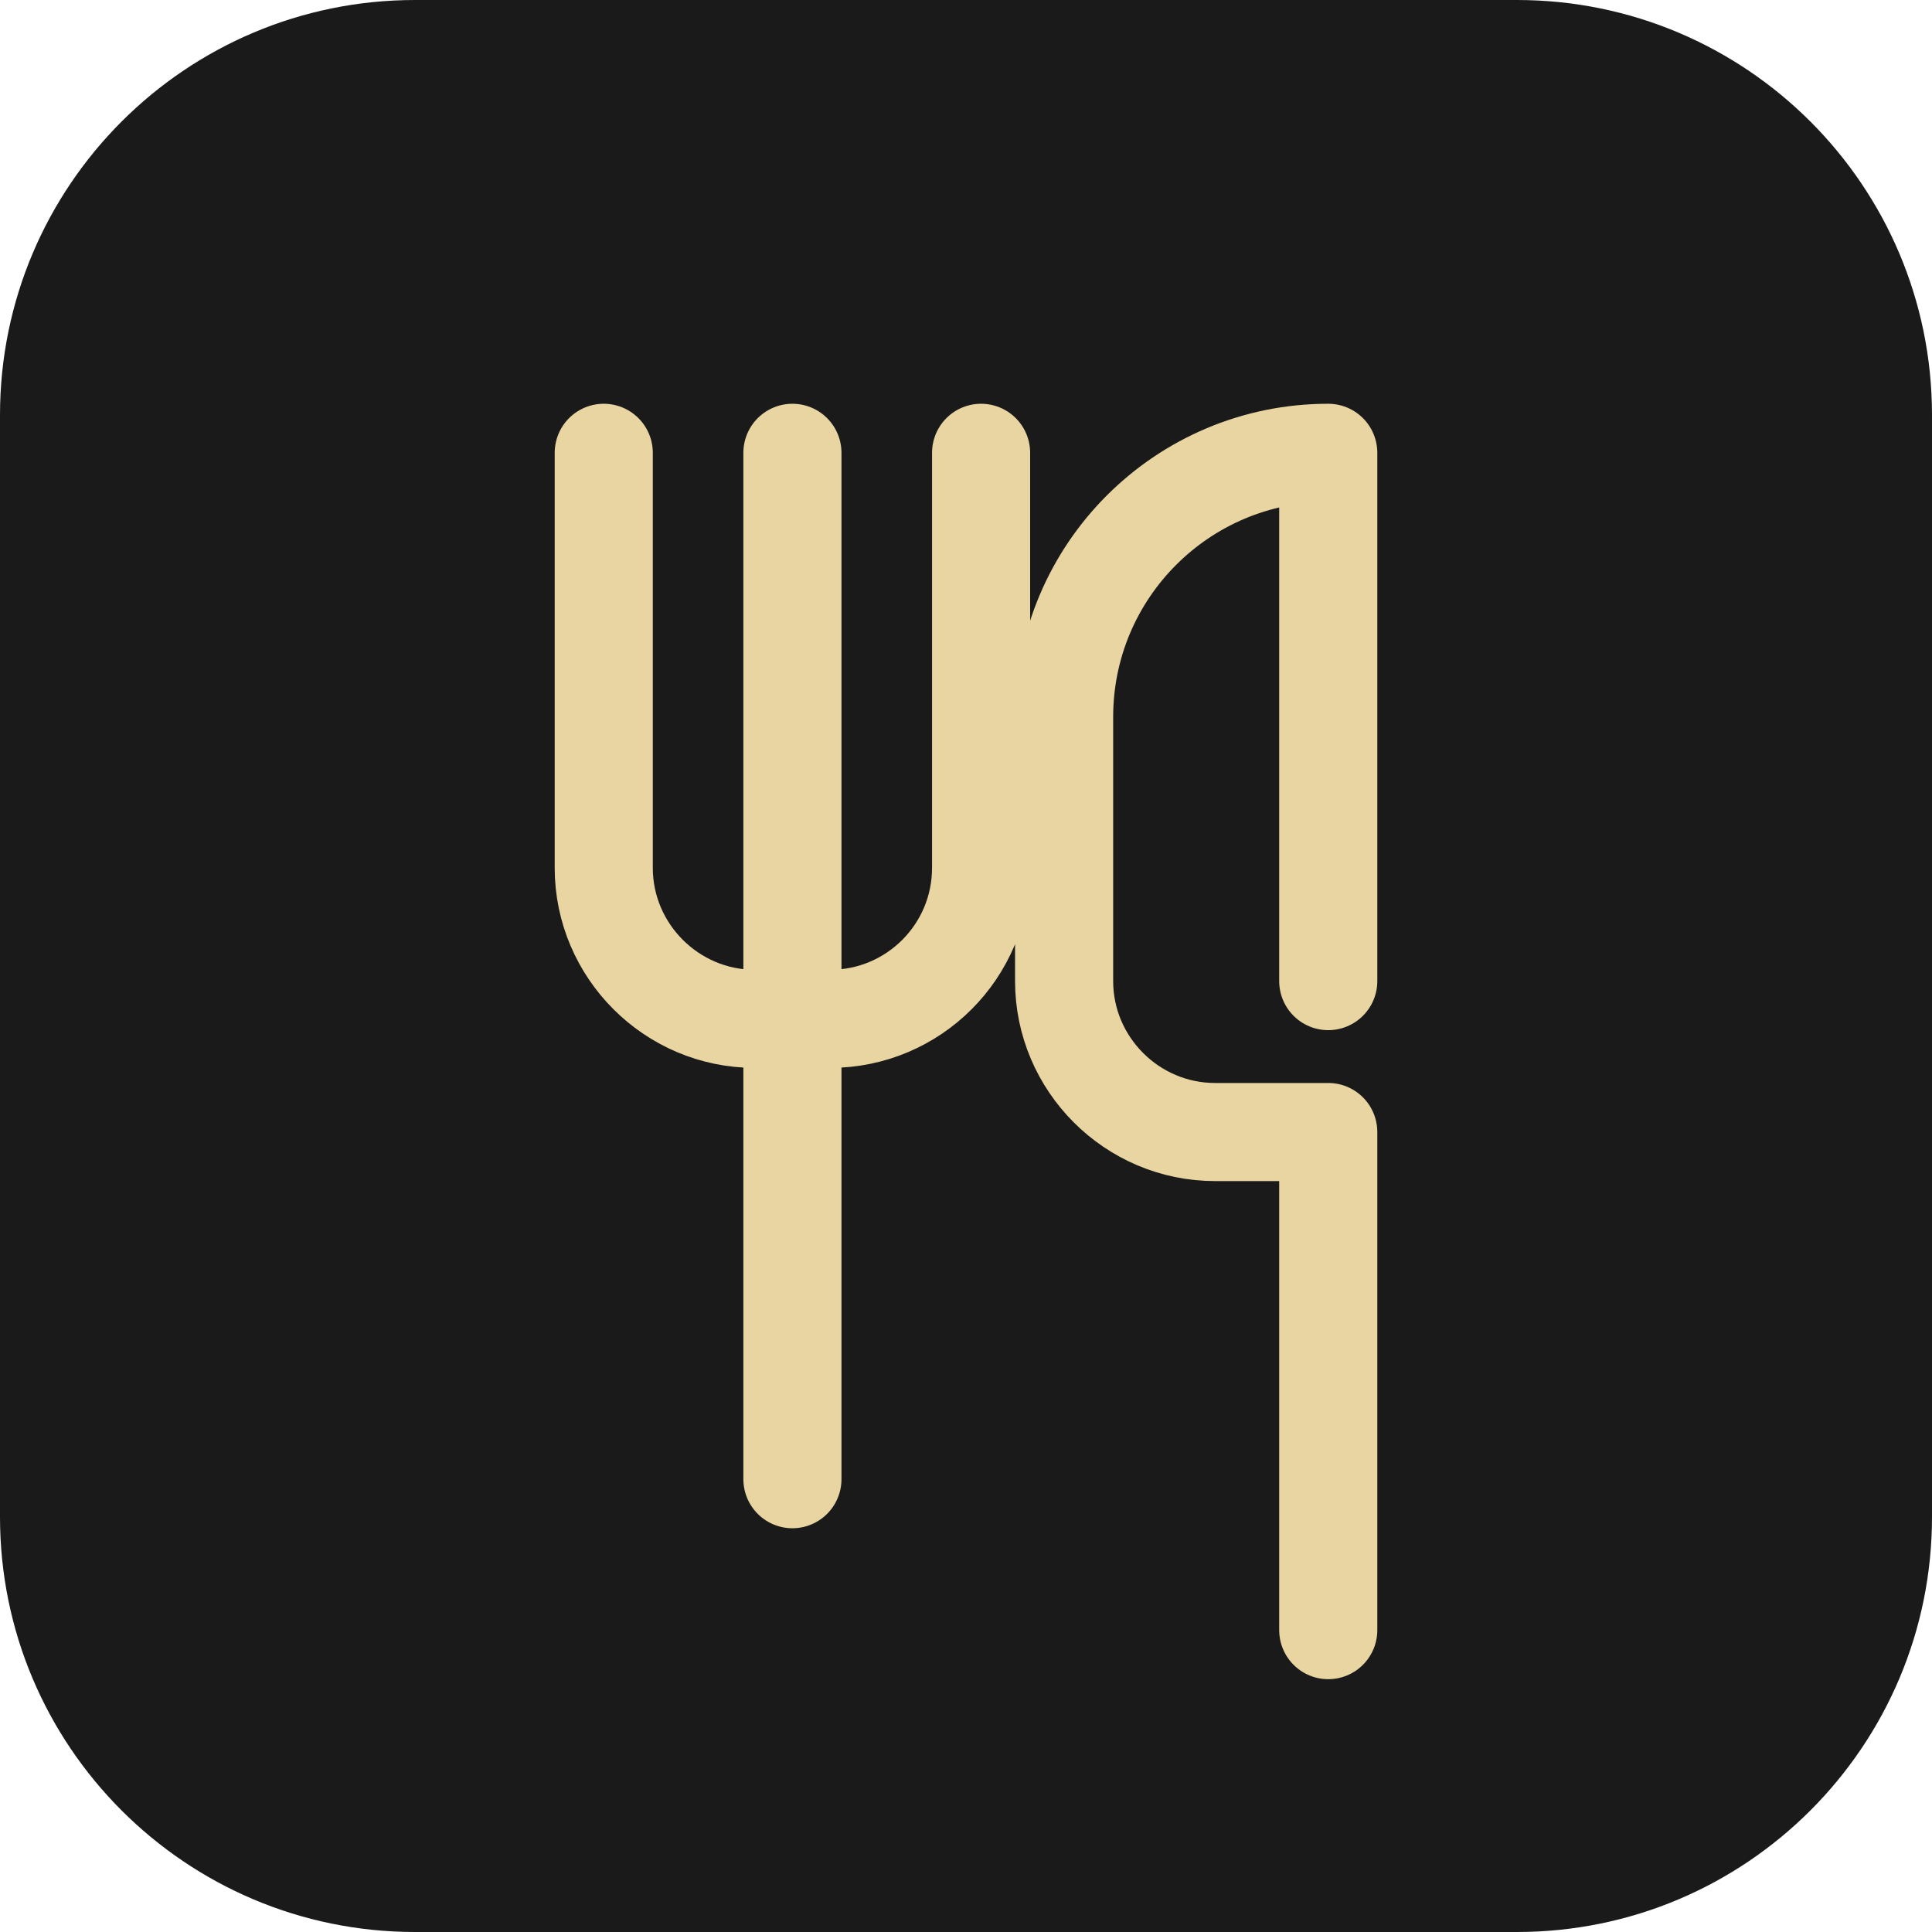
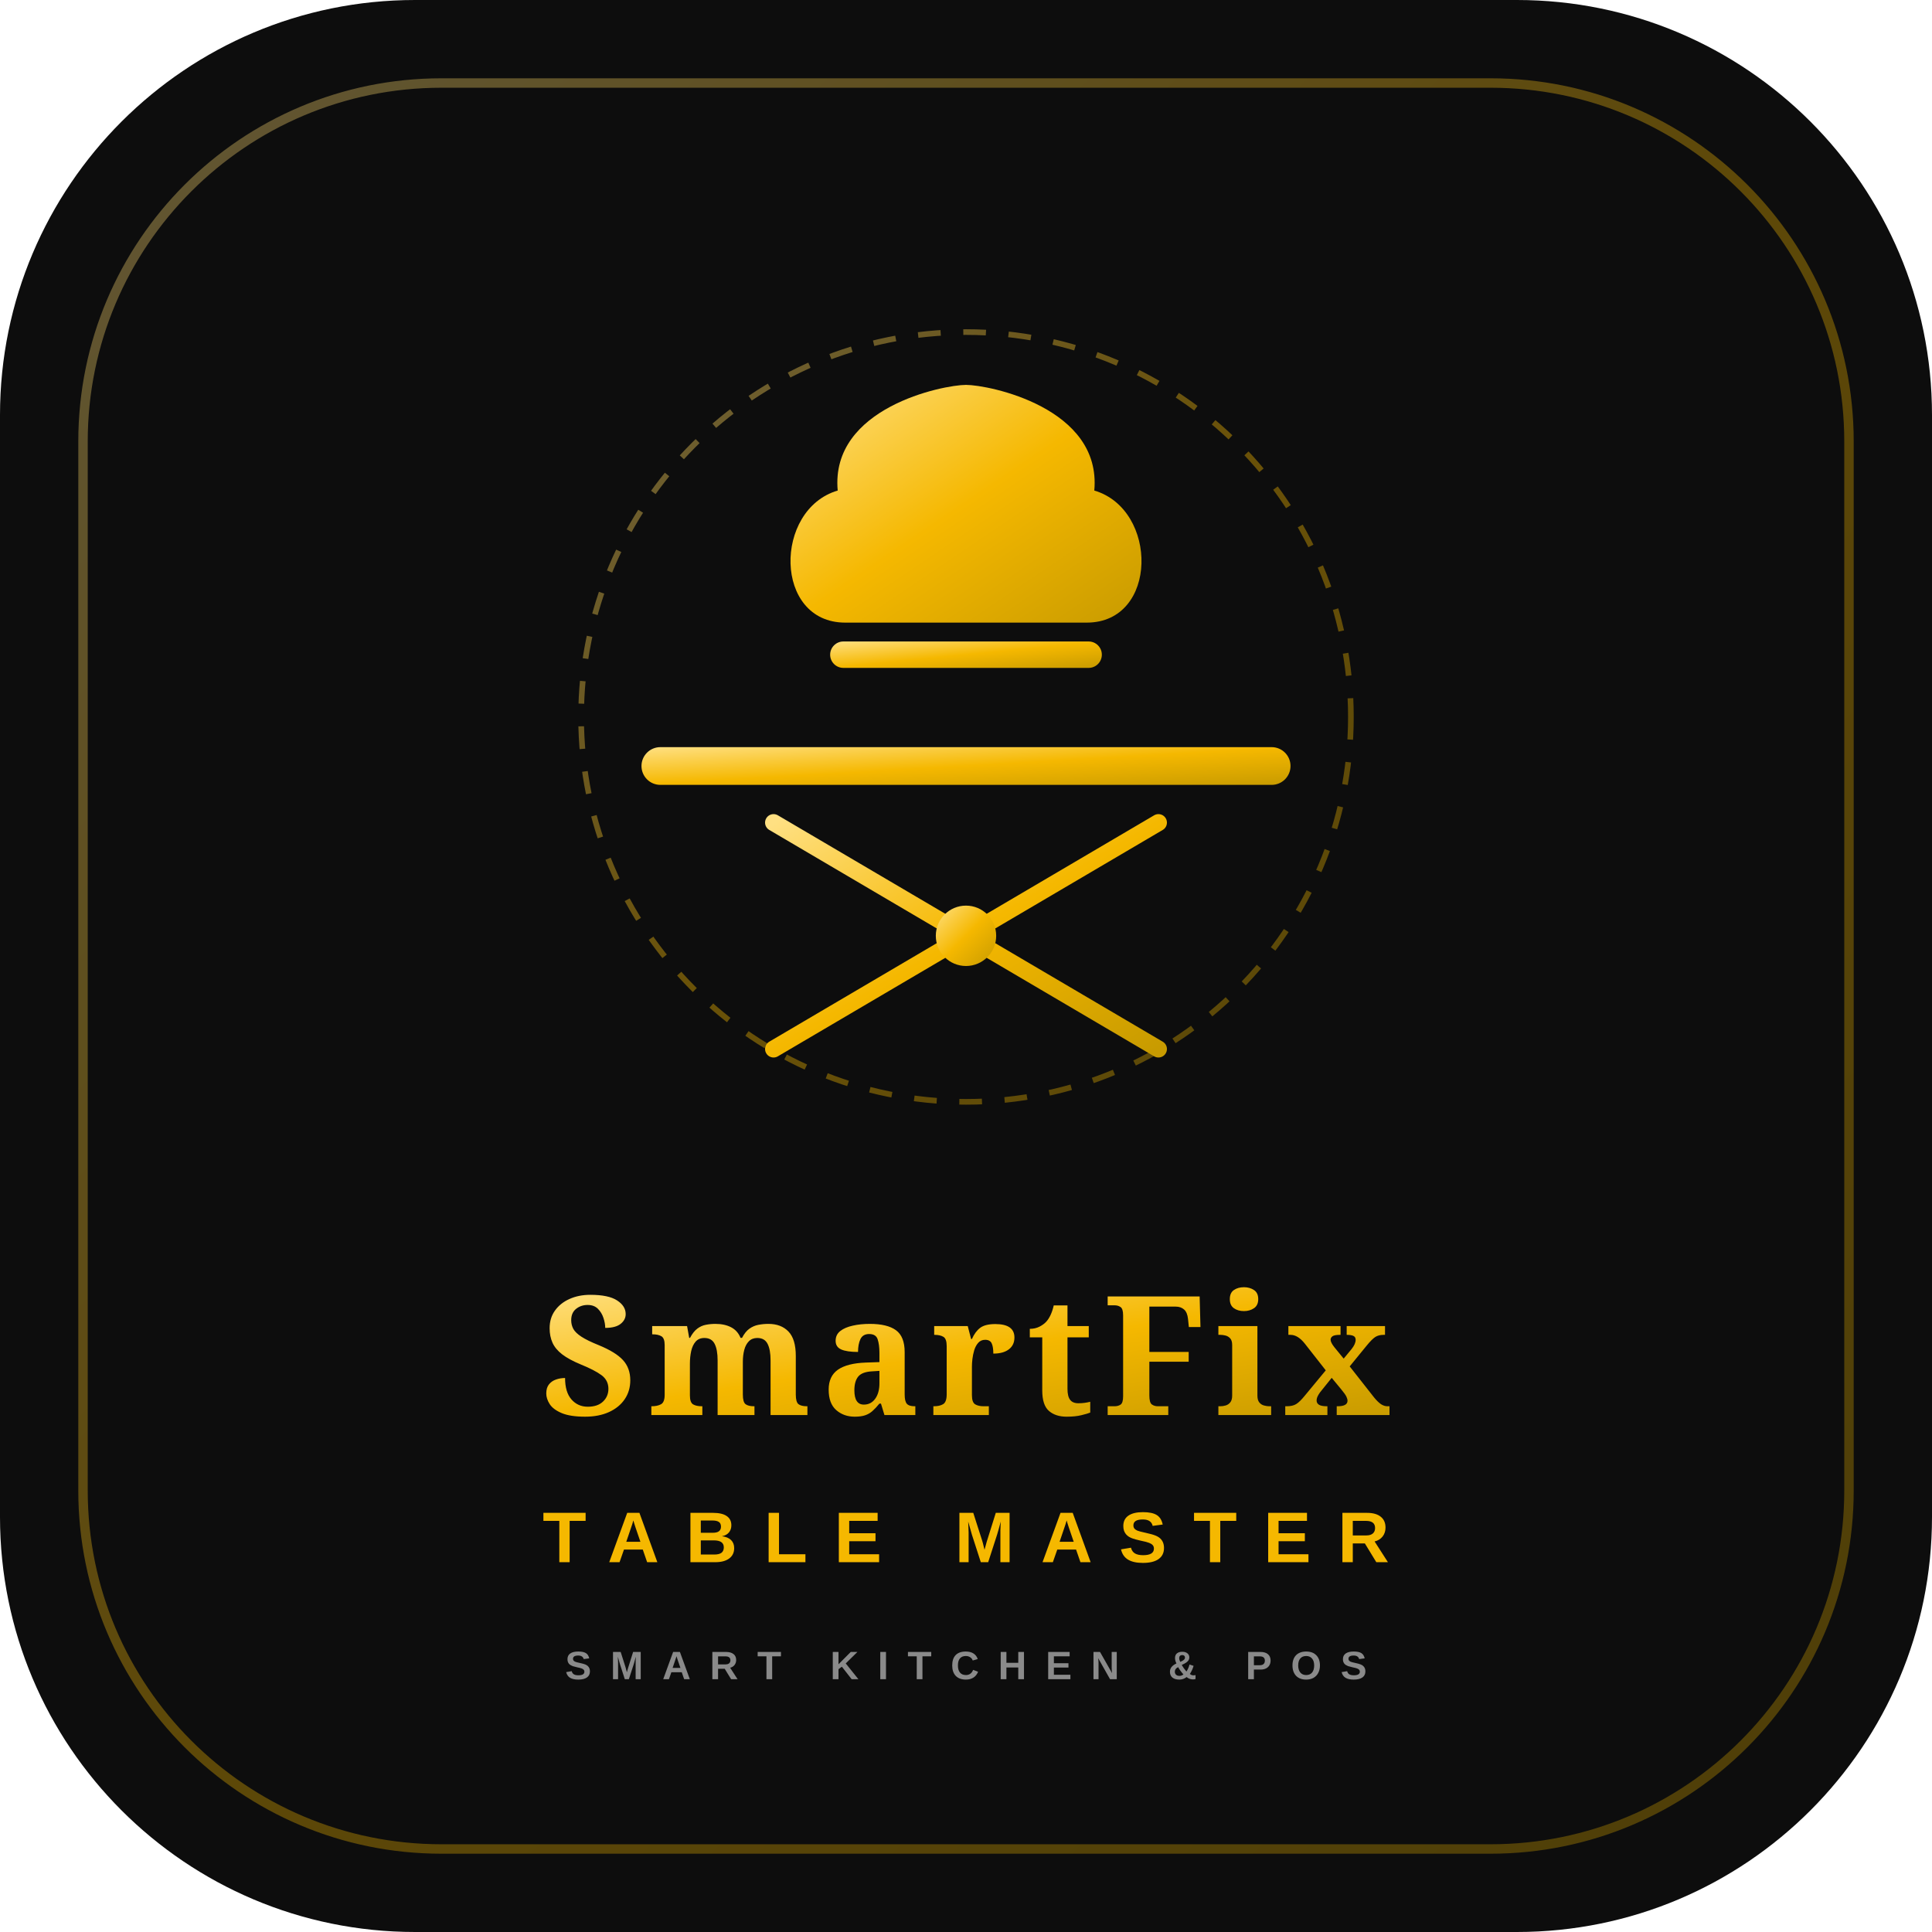
- <svg xmlns="http://www.w3.org/2000/svg" viewBox="0 0 512 512" width="512" height="512">
-   <rect width="512" height="512" rx="110" fill="#1a1a1a" />
-   <path d="M160 120v110c0 22 18 40 40 40h20a40 40 0 0 0 40-40V120M210 120v272M352 260V120a70 70 0 0 0-70 70v70c0 22 18 40 40 40h30v132" fill="none" stroke="#e8d5a1" stroke-width="26" stroke-linecap="round" stroke-linejoin="round" />
+ <svg xmlns="http://www.w3.org/2000/svg" viewBox="0 0 512 512">
+   <defs>
+     <linearGradient id="goldG5" x1="0%" y1="0%" x2="100%" y2="100%">
+       <stop offset="0%" stop-color="#FFE082" />
+       <stop offset="50%" stop-color="#F5B800" />
+       <stop offset="100%" stop-color="#C89B00" />
+     </linearGradient>
+   </defs>
+   <rect width="512" height="512" rx="110" fill="#0D0D0D" />
+   <rect x="22" y="22" width="468" height="468" rx="95" fill="none" stroke="url(#goldG5)" stroke-width="2.5" opacity="0.35" />
+   <circle cx="256" cy="190" r="102" fill="none" stroke="url(#goldG5)" stroke-width="1.5" stroke-dasharray="6 6" opacity="0.4" />
+   <path d="M 224 165 C 205 165 205 135 222 130 C 220 108 250 102 256 102 C 262 102 292 108 290 130 C 307 135 307 165 288 165 Z" fill="url(#goldG5)" />
+   <rect x="220" y="170" width="72" height="7" rx="3.5" fill="url(#goldG5)" />
+   <rect x="170" y="198" width="172" height="10" rx="5" fill="url(#goldG5)" />
+   <path d="M 205 218 L 307 278" stroke="url(#goldG5)" stroke-width="4.5" stroke-linecap="round" />
+   <path d="M 307 218 L 205 278" stroke="url(#goldG5)" stroke-width="4.5" stroke-linecap="round" />
+   <circle cx="256" cy="248" r="8" fill="url(#goldG5)" />
+   <text x="256" y="375" fill="url(#goldG5)" font-family="'Cormorant Garamond', Georgia, serif" font-size="44" font-weight="900" letter-spacing="2.5" text-anchor="middle">SmartFix</text>
+   <text x="256" y="414" fill="#F5B800" font-family="'Plus Jakarta Sans', Arial, sans-serif" font-size="19" font-weight="800" letter-spacing="7" text-anchor="middle">TABLE MASTER</text>
+   <text x="256" y="445" fill="#8A8A8A" font-family="'Plus Jakarta Sans', Arial, sans-serif" font-size="10.5" font-weight="700" letter-spacing="5" text-anchor="middle">SMART KITCHEN &amp; POS</text>
</svg>
